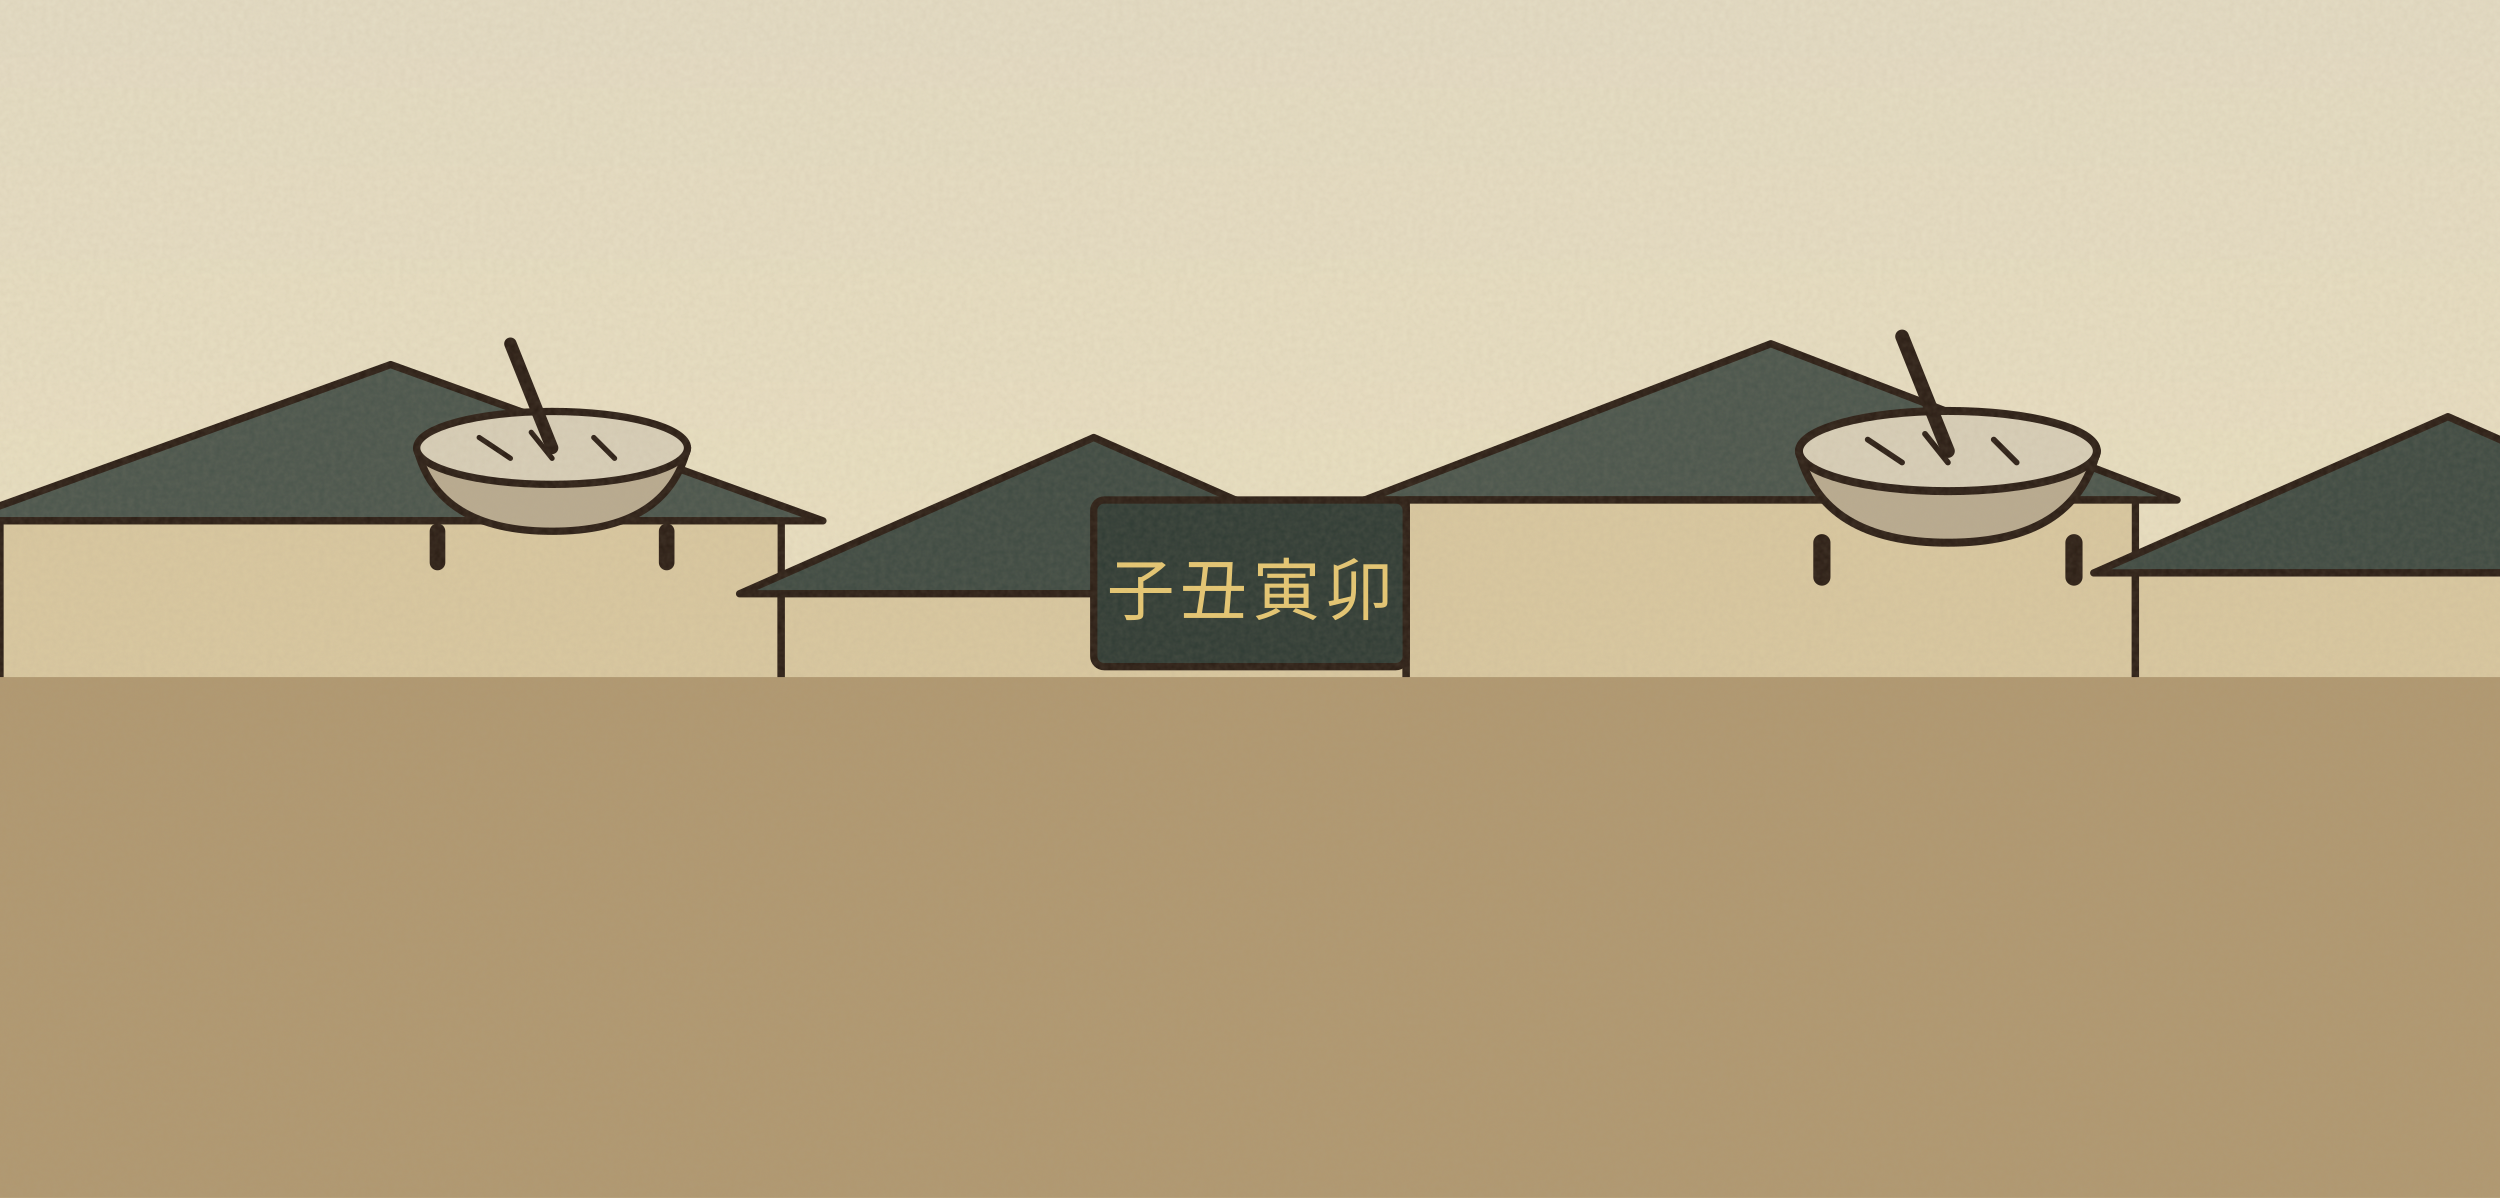
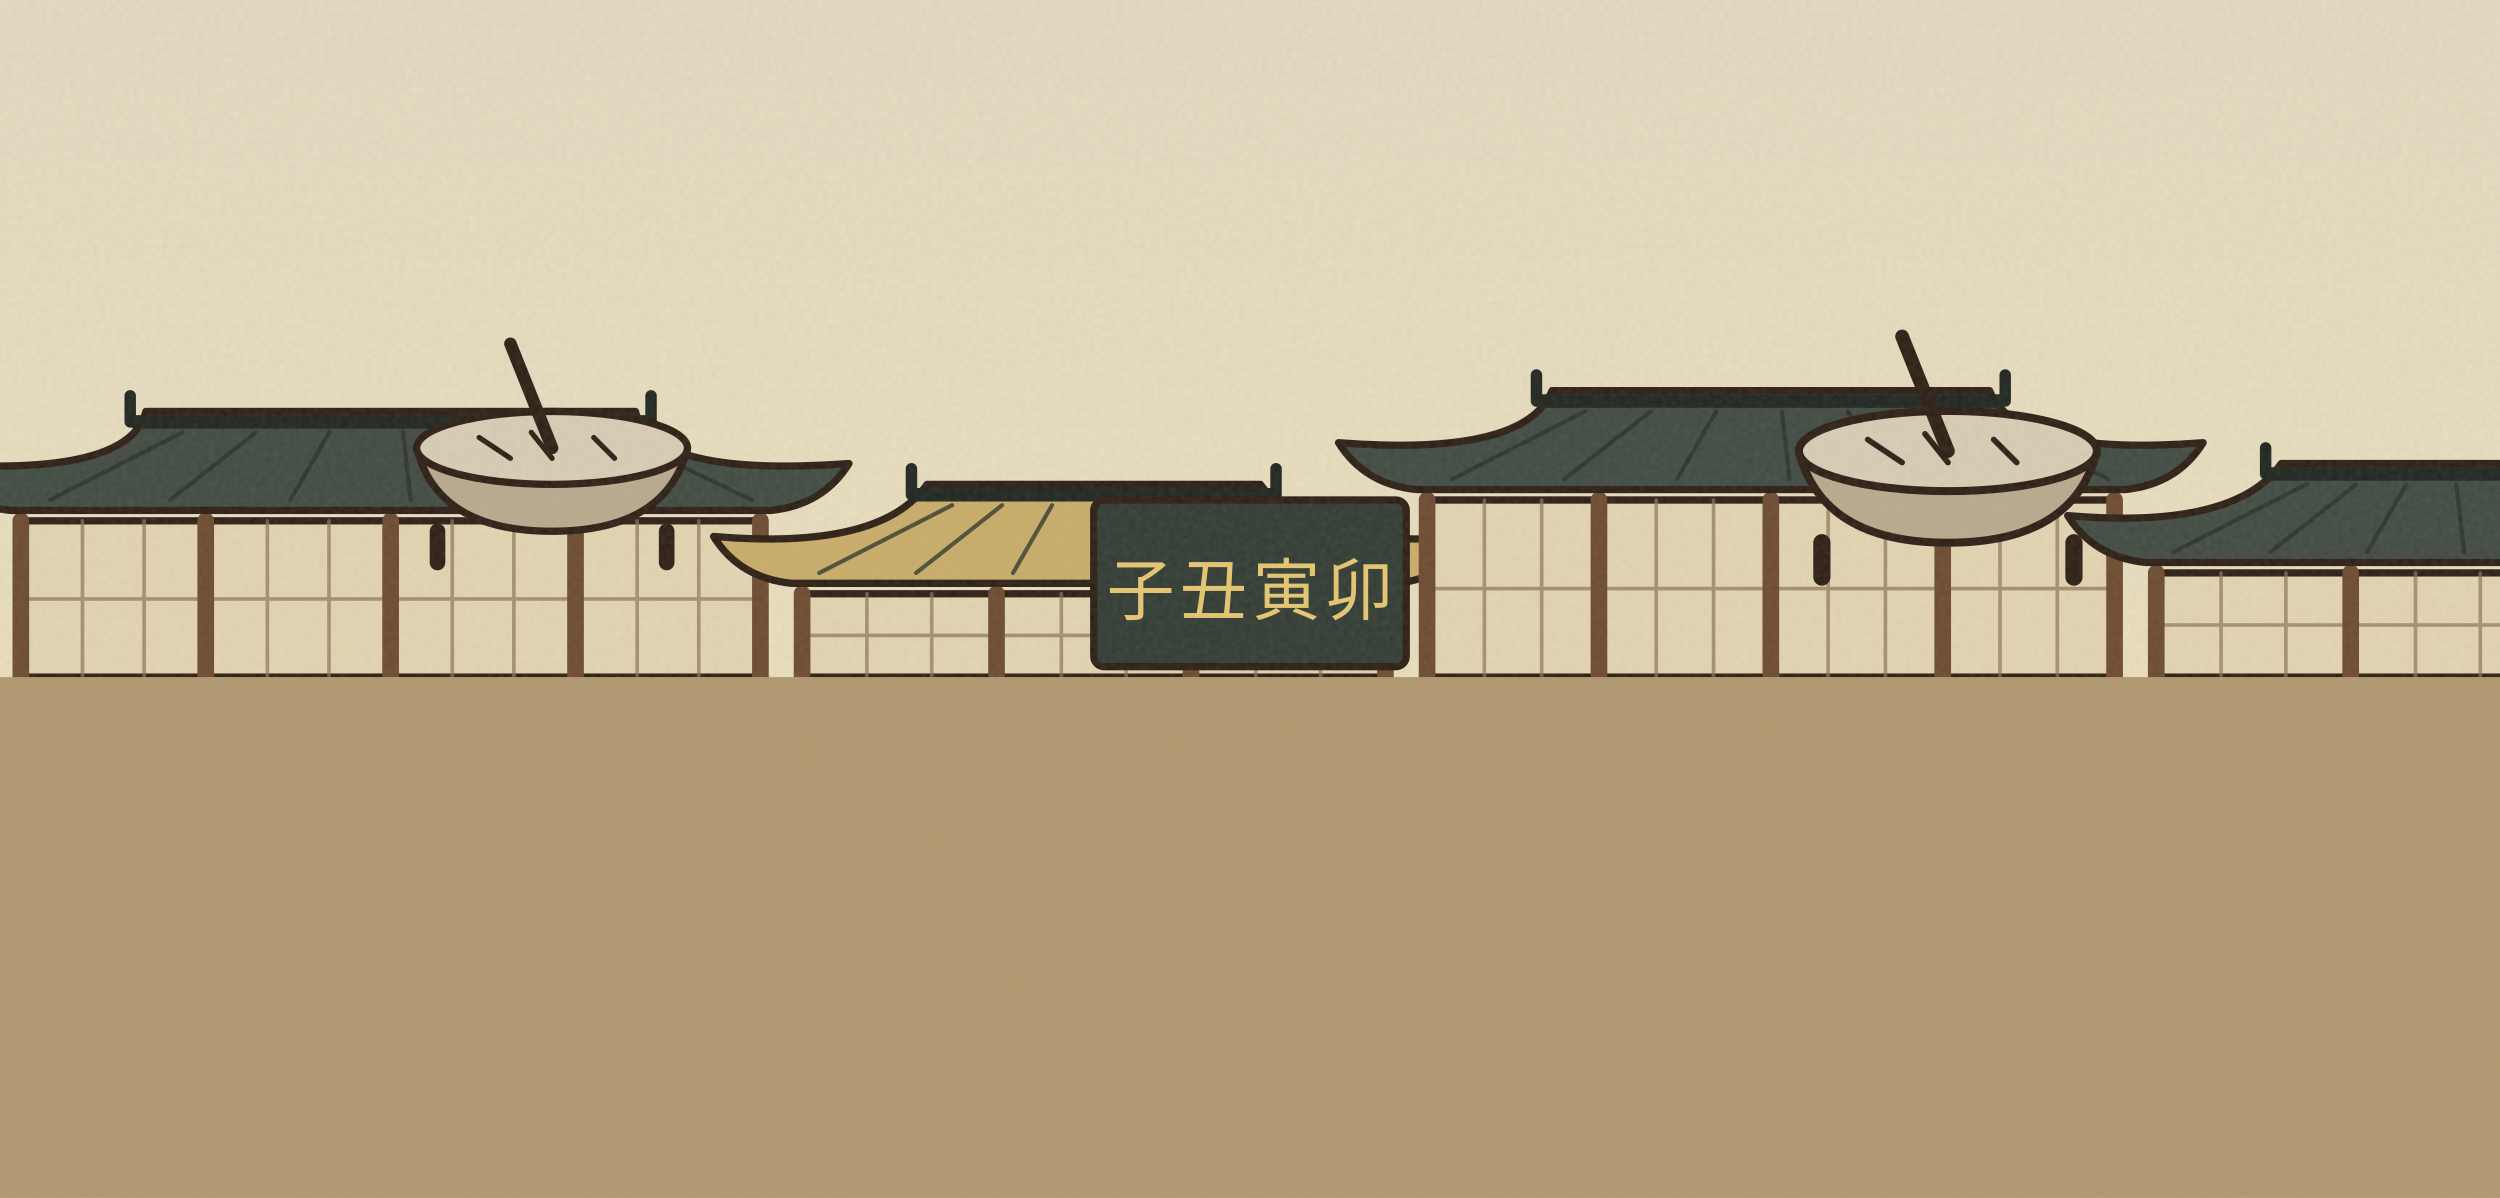
<svg xmlns="http://www.w3.org/2000/svg" viewBox="0 0 480 230" width="480" height="230" role="img" aria-label="그림자 눈금이 있는 해시계, 글자판, 거리의 해시계">
  <defs>
    <linearGradient id="sky" x1="0" y1="0" x2="0" y2="1">
      <stop offset="0" stop-color="#e4dcc4" />
      <stop offset="1" stop-color="#efe3bd" />
    </linearGradient>
    <filter id="paper" x="0" y="0" width="100%" height="100%">
      <feTurbulence type="fractalNoise" baseFrequency="0.9" numOctaves="2" seed="4" result="n" />
      <feColorMatrix in="n" type="matrix" values="0 0 0 0 0.45  0 0 0 0 0.36  0 0 0 0 0.25  0 0 0 0.16 0" />
      <feComposite in2="SourceGraphic" operator="in" />
    </filter>
    <filter id="wash">
      <feTurbulence type="fractalNoise" baseFrequency="0.03 0.08" numOctaves="3" seed="7" result="t" />
      <feDisplacementMap in="SourceGraphic" in2="t" scale="6" />
    </filter>
    <linearGradient id="sea" x1="0" y1="0" x2="0" y2="1">
      <stop offset="0" stop-color="#5c8190" />
      <stop offset="1" stop-color="#3f6577" />
    </linearGradient>
  </defs>
  <rect width="480" height="230" fill="url(#sky)" />
  <g stroke="#2a1d14" stroke-width="1.4" stroke-linejoin="round" stroke-linecap="round">
-     <path d="M-8 100 L75 70 L158 100 Z" fill="#4a554c" />
-     <rect x="0" y="100" width="150" height="38" fill="#d9c8a0" />
-     <path d="M142 114 L210 84 L278 114 Z" fill="#3e4a42" />
-     <rect x="150" y="114" width="120" height="24" fill="#d9c8a0" />
-     <path d="M262 96 L340 66 L418 96 Z" fill="#4a554c" />
-     <rect x="270" y="96" width="140" height="42" fill="#d9c8a0" />
-     <path d="M402 110 L470 80 L538 110 Z" fill="#3e4a42" />
-     <rect x="410" y="110" width="120" height="28" fill="#d9c8a0" />
+     <g transform="translate(75 0)">
+       <rect x="-71" y="100" width="142" height="30" fill="#e4d6b4" />
+       <g stroke="#8a7355" stroke-width=".7" opacity=".7">
+         <path d="M-71 100 V130" />
+         <path d="M-59.167 100 V130" />
+         <path d="M-47.333 100 V130" />
+         <path d="M-35.5 100 V130" />
+         <path d="M-23.667 100 V130" />
+         <path d="M-11.833 100 V130" />
+         <path d="M0 100 V130" />
+         <path d="M11.833 100 V130" />
+         <path d="M23.667 100 V130" />
+         <path d="M35.5 100 V130" />
+         <path d="M47.333 100 V130" />
+         <path d="M59.167 100 V130" />
+         <path d="M71 100 V130" />
+         <path d="M-71 115 H71" />
+       </g>
+       <g stroke="#6b4a30" stroke-width="3.2">
+         <path d="M-71 100 V130" />
+         <path d="M-35.5 100 V130" />
+         <path d="M0 100 V130" />
+         <path d="M35.5 100 V130" />
+         <path d="M71 100 V130" />
+       </g>
+     </g>
+     <g transform="translate(75 94)">
+       <path d="M-47 -15 H47 Q50.22 -2.25 88 -5 Q83 3 73 4 H-73 Q-83 3 -88 -5 Q-50.22 -2.25 -47 -15 Z" fill="#3e4a42" />
+       <path d="M-49 -13 H49" stroke="#1d2420" stroke-width="2.6" />
+       <path d="M-50 -18 v5 M50 -18 v5" stroke="#1d2420" stroke-width="2.2" />
+       <g stroke="#232c27" stroke-width=".8" opacity=".75">
+         <path d="M-39.95 -11 L-65.45 2" />
+         <path d="M-25.85 -11 L-42.35 2" />
+         <path d="M-11.75 -11 L-19.25 2" />
+         <path d="M2.35 -11 L3.85 2" />
+         <path d="M16.45 -11 L26.95 2" />
+         <path d="M30.55 -11 L50.05 2" />
+         <path d="M42.3 -11 L69.3 2" />
+       </g>
+     </g>
+     <g transform="translate(210 0)">
+       <rect x="-56" y="114" width="112" height="16" fill="#e4d6b4" />
+       <g stroke="#8a7355" stroke-width=".7" opacity=".7">
+         <path d="M-56 114 V130" />
+         <path d="M-43.556 114 V130" />
+         <path d="M-31.111 114 V130" />
+         <path d="M-18.667 114 V130" />
+         <path d="M-6.222 114 V130" />
+         <path d="M6.222 114 V130" />
+         <path d="M18.667 114 V130" />
+         <path d="M31.111 114 V130" />
+         <path d="M43.556 114 V130" />
+         <path d="M56 114 V130" />
+         <path d="M-56 122 H56" />
+       </g>
+       <g stroke="#6b4a30" stroke-width="3.2">
+         <path d="M-56 114 V130" />
+         <path d="M-18.667 114 V130" />
+         <path d="M18.667 114 V130" />
+         <path d="M56 114 V130" />
+       </g>
+     </g>
+     <g transform="translate(210 108)">
+       <path d="M-32 -15 H32 Q40.92 -2.25 73 -5 Q68 3 58 4 H-58 Q-68 3 -73 -5 Q-40.92 -2.25 -32 -15 Z" fill="#c9ae6a" />
+       <path d="M-34 -13 H34" stroke="#1d2420" stroke-width="2.6" />
+       <path d="M-35 -18 v5 M35 -18 v5" stroke="#1d2420" stroke-width="2.2" />
+       <g stroke="#232c27" stroke-width=".8" opacity=".75">
+         <path d="M-27.2 -11 L-52.7 2" />
+         <path d="M-17.6 -11 L-34.1 2" />
+         <path d="M-8 -11 L-15.5 2" />
+         <path d="M1.6 -11 L3.1 2" />
+         <path d="M11.2 -11 L21.7 2" />
+         <path d="M20.8 -11 L40.3 2" />
+         <path d="M28.8 -11 L55.8 2" />
+       </g>
+     </g>
+     <g transform="translate(340 0)">
+       <rect x="-66" y="96" width="132" height="34" fill="#e4d6b4" />
+       <g stroke="#8a7355" stroke-width=".7" opacity=".7">
+         <path d="M-66 96 V130" />
+         <path d="M-55 96 V130" />
+         <path d="M-44 96 V130" />
+         <path d="M-33 96 V130" />
+         <path d="M-22 96 V130" />
+         <path d="M-11 96 V130" />
+         <path d="M0 96 V130" />
+         <path d="M11 96 V130" />
+         <path d="M22 96 V130" />
+         <path d="M33 96 V130" />
+         <path d="M44 96 V130" />
+         <path d="M55 96 V130" />
+         <path d="M66 96 V130" />
+         <path d="M-66 113 H66" />
+       </g>
+       <g stroke="#6b4a30" stroke-width="3.2">
+         <path d="M-66 96 V130" />
+         <path d="M-33 96 V130" />
+         <path d="M0 96 V130" />
+         <path d="M33 96 V130" />
+         <path d="M66 96 V130" />
+       </g>
+     </g>
+     <g transform="translate(340 90)">
+       <path d="M-42 -15 H42 Q47.12 -2.25 83 -5 Q78 3 68 4 H-68 Q-78 3 -83 -5 Q-47.12 -2.25 -42 -15 Z" fill="#3e4a42" />
+       <path d="M-44 -13 H44" stroke="#1d2420" stroke-width="2.6" />
+       <path d="M-45 -18 v5 M45 -18 v5" stroke="#1d2420" stroke-width="2.2" />
+       <g stroke="#232c27" stroke-width=".8" opacity=".75">
+         <path d="M-35.7 -11 L-61.2 2" />
+         <path d="M-23.1 -11 L-39.6 2" />
+         <path d="M-10.5 -11 L-18 2" />
+         <path d="M2.1 -11 L3.6 2" />
+         <path d="M14.7 -11 L25.2 2" />
+         <path d="M27.3 -11 L46.8 2" />
+         <path d="M37.8 -11 L64.8 2" />
+       </g>
+     </g>
+     <g transform="translate(470 0)">
+       <rect x="-56" y="110" width="112" height="20" fill="#e4d6b4" />
+       <g stroke="#8a7355" stroke-width=".7" opacity=".7">
+         <path d="M-56 110 V130" />
+         <path d="M-43.556 110 V130" />
+         <path d="M-31.111 110 V130" />
+         <path d="M-18.667 110 V130" />
+         <path d="M-6.222 110 V130" />
+         <path d="M6.222 110 V130" />
+         <path d="M18.667 110 V130" />
+         <path d="M31.111 110 V130" />
+         <path d="M43.556 110 V130" />
+         <path d="M56 110 V130" />
+         <path d="M-56 120 H56" />
+       </g>
+       <g stroke="#6b4a30" stroke-width="3.2">
+         <path d="M-56 110 V130" />
+         <path d="M-18.667 110 V130" />
+         <path d="M18.667 110 V130" />
+         <path d="M56 110 V130" />
+       </g>
+     </g>
+     <g transform="translate(470 104)">
+       <path d="M-32 -15 H32 Q40.92 -2.25 73 -5 Q68 3 58 4 H-58 Q-68 3 -73 -5 Q-40.92 -2.25 -32 -15 Z" fill="#3e4a42" />
+       <path d="M-34 -13 H34" stroke="#1d2420" stroke-width="2.6" />
+       <path d="M-35 -18 v5 M35 -18 v5" stroke="#1d2420" stroke-width="2.2" />
+       <g stroke="#232c27" stroke-width=".8" opacity=".75">
+         <path d="M-27.2 -11 L-52.7 2" />
+         <path d="M-17.6 -11 L-34.1 2" />
+         <path d="M-8 -11 L-15.5 2" />
+         <path d="M1.6 -11 L3.1 2" />
+         <path d="M11.2 -11 L21.7 2" />
+         <path d="M20.8 -11 L40.3 2" />
+         <path d="M28.8 -11 L55.8 2" />
+       </g>
+     </g>
  </g>
  <rect y="130" width="480" height="100" fill="#b09870" />
  <g transform="translate(106 80) scale(1)" stroke="#2a1d14" stroke-width="1.4" stroke-linejoin="round" stroke-linecap="round">
    <path d="M-26 6 H26 Q22 22 0 22 Q-22 22 -26 6 Z" fill="#b9ab90" />
    <ellipse cy="6" rx="26" ry="7" fill="#d8cfb8" />
    <path d="M0 6 L-8 -14" stroke-width="2.4" />
    <path d="M-14 4 L-8 8 M-4 3 L0 8 M8 4 L12 8" stroke-width="1" />
    <path d="M-22 22 V28 M22 22 V28" stroke-width="3" />
  </g>
  <g transform="translate(240 112) scale(1)" stroke="#2a1d14" stroke-width="1.4" stroke-linejoin="round" stroke-linecap="round">
    <rect x="-30" y="-16" width="60" height="32" rx="2" fill="#2f3b34" />
    <text x="-21" y="6" font-size="13" text-anchor="middle" stroke="none" fill="#e7c872" font-family="Noto Serif KR,Batang,serif">子</text>
    <text x="-7" y="6" font-size="13" text-anchor="middle" stroke="none" fill="#e7c872" font-family="Noto Serif KR,Batang,serif">丑</text>
    <text x="7" y="6" font-size="13" text-anchor="middle" stroke="none" fill="#e7c872" font-family="Noto Serif KR,Batang,serif">寅</text>
    <text x="21" y="6" font-size="13" text-anchor="middle" stroke="none" fill="#e7c872" font-family="Noto Serif KR,Batang,serif">卯</text>
  </g>
  <g transform="translate(374 80) scale(1.1)" stroke="#2a1d14" stroke-width="1.4" stroke-linejoin="round" stroke-linecap="round">
    <path d="M-26 6 H26 Q22 22 0 22 Q-22 22 -26 6 Z" fill="#b9ab90" />
    <ellipse cy="6" rx="26" ry="7" fill="#d8cfb8" />
    <path d="M0 6 L-8 -14" stroke-width="2.4" />
    <path d="M-14 4 L-8 8 M-4 3 L0 8 M8 4 L12 8" stroke-width="1" />
    <path d="M-22 22 V28 M22 22 V28" stroke-width="3" />
  </g>
  <rect width="480" height="230" fill="#fff" filter="url(#paper)" />
</svg>
